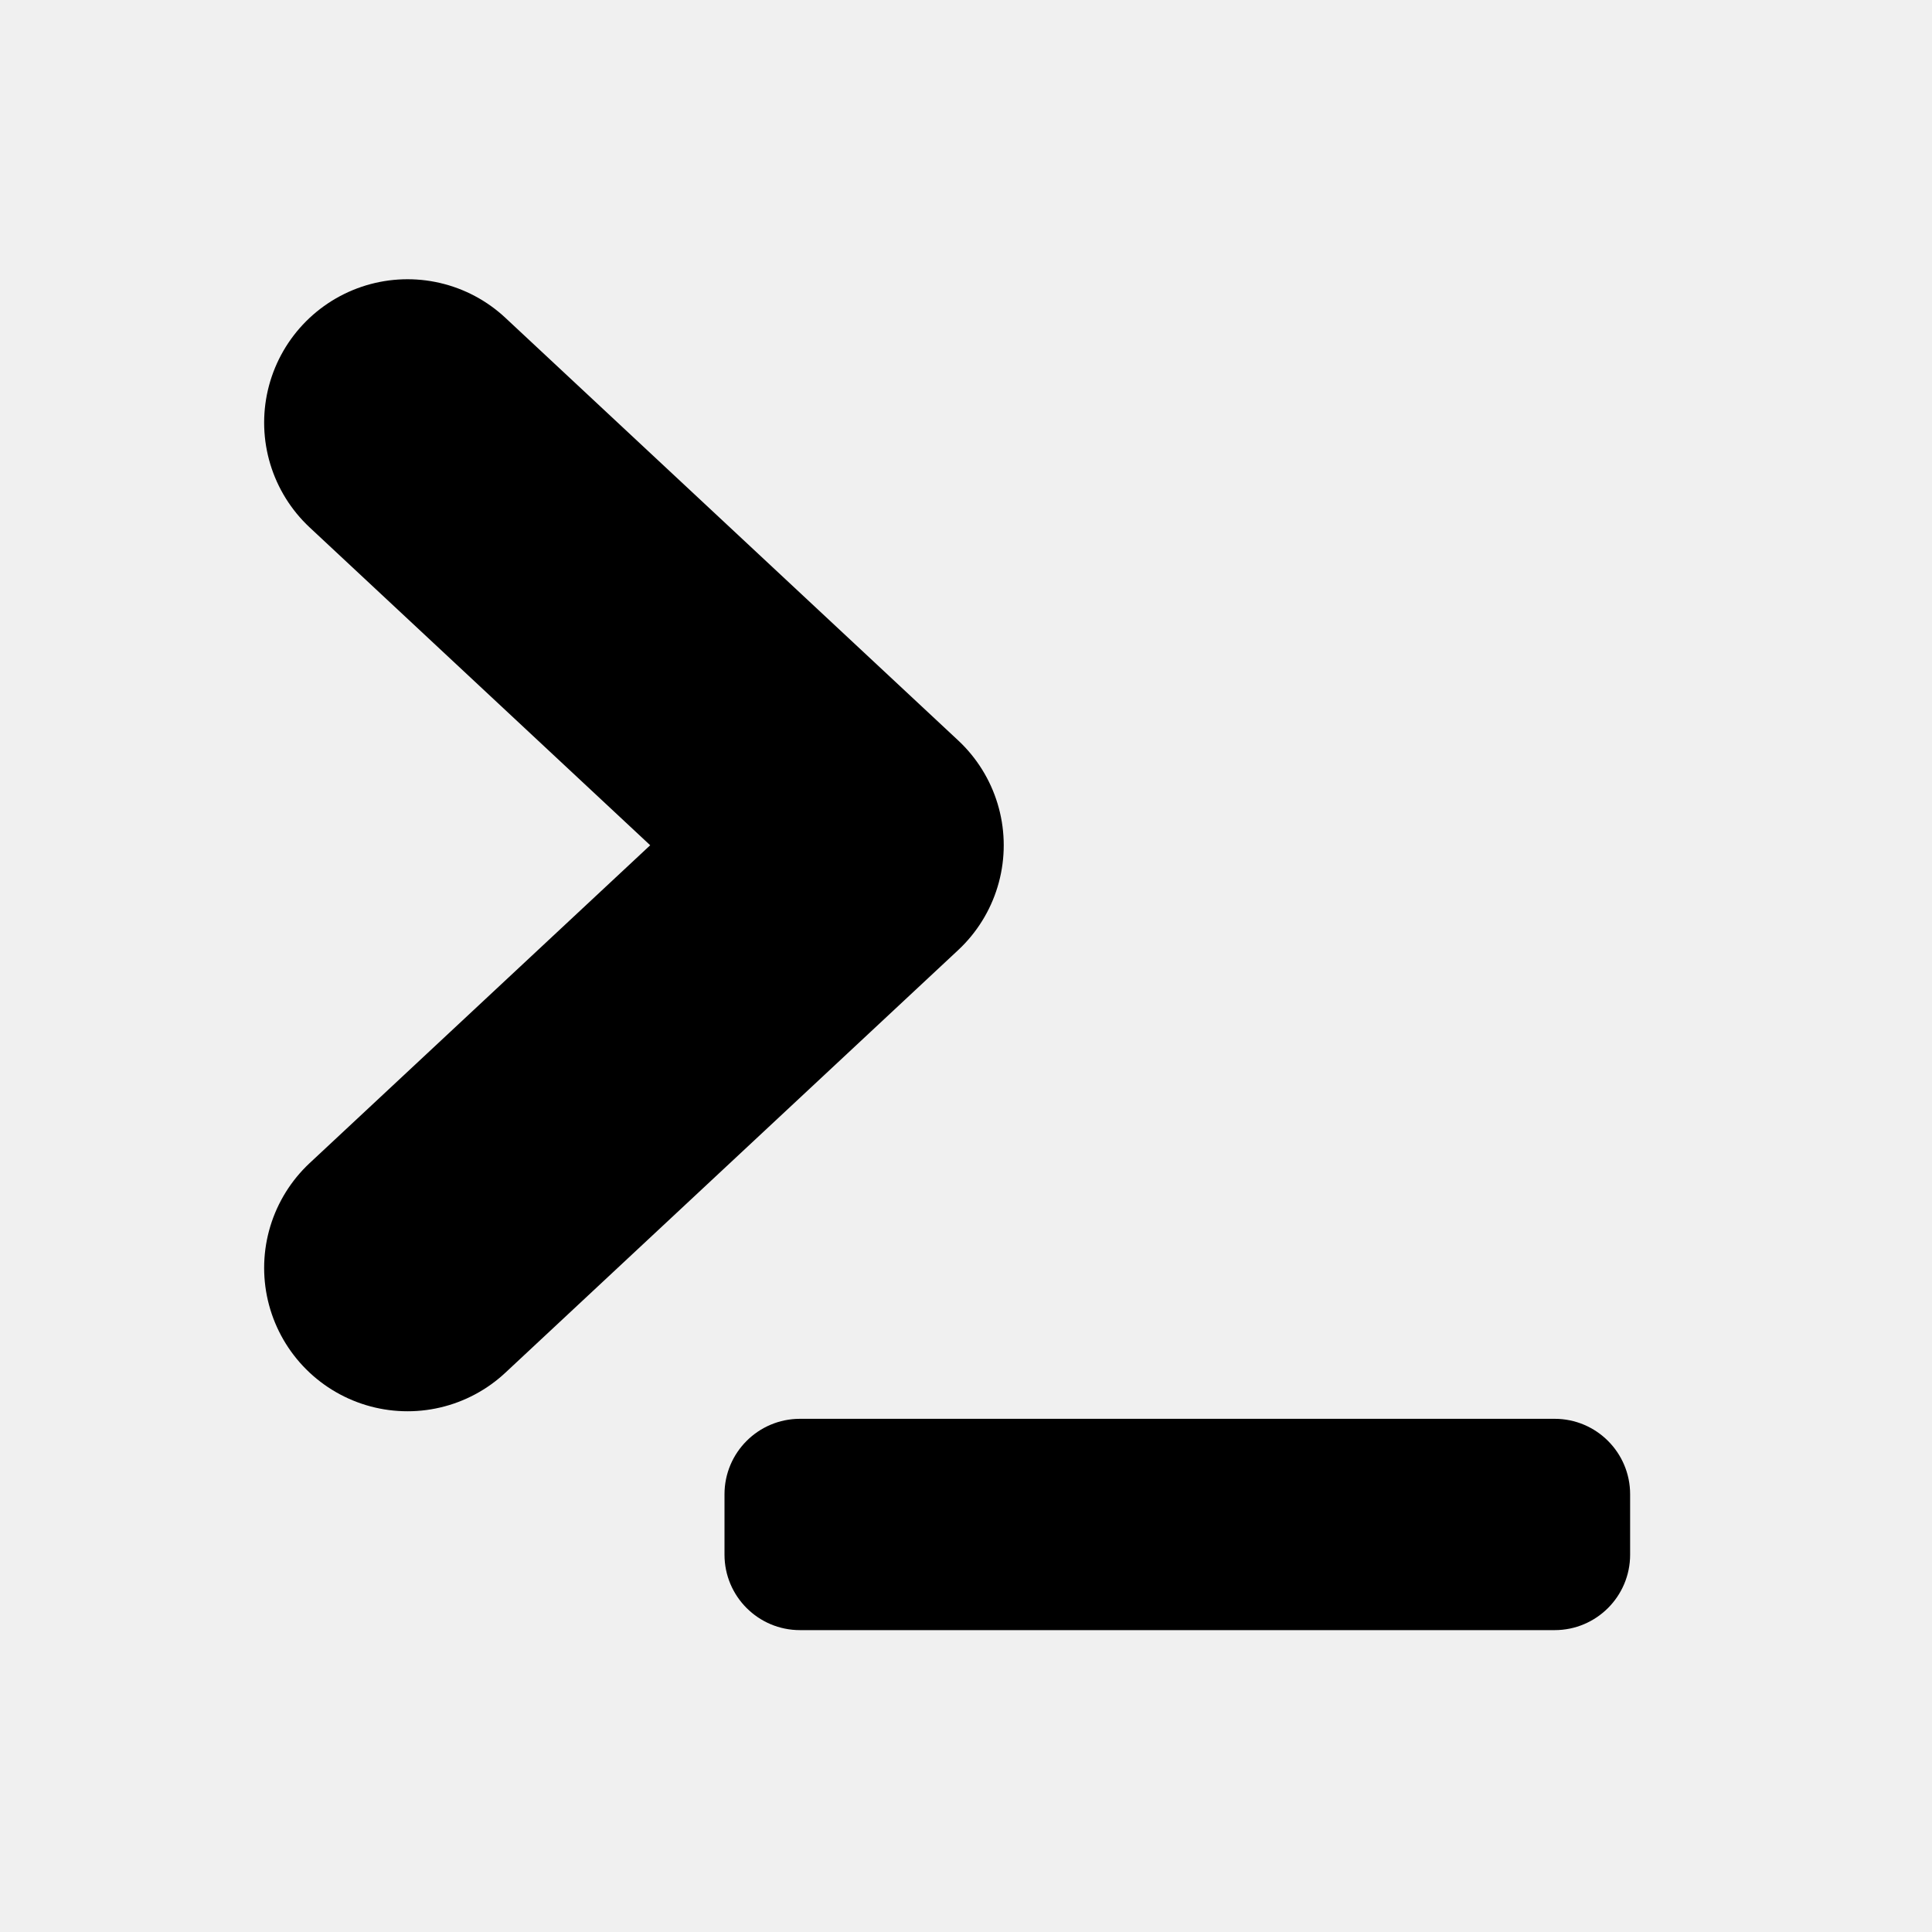
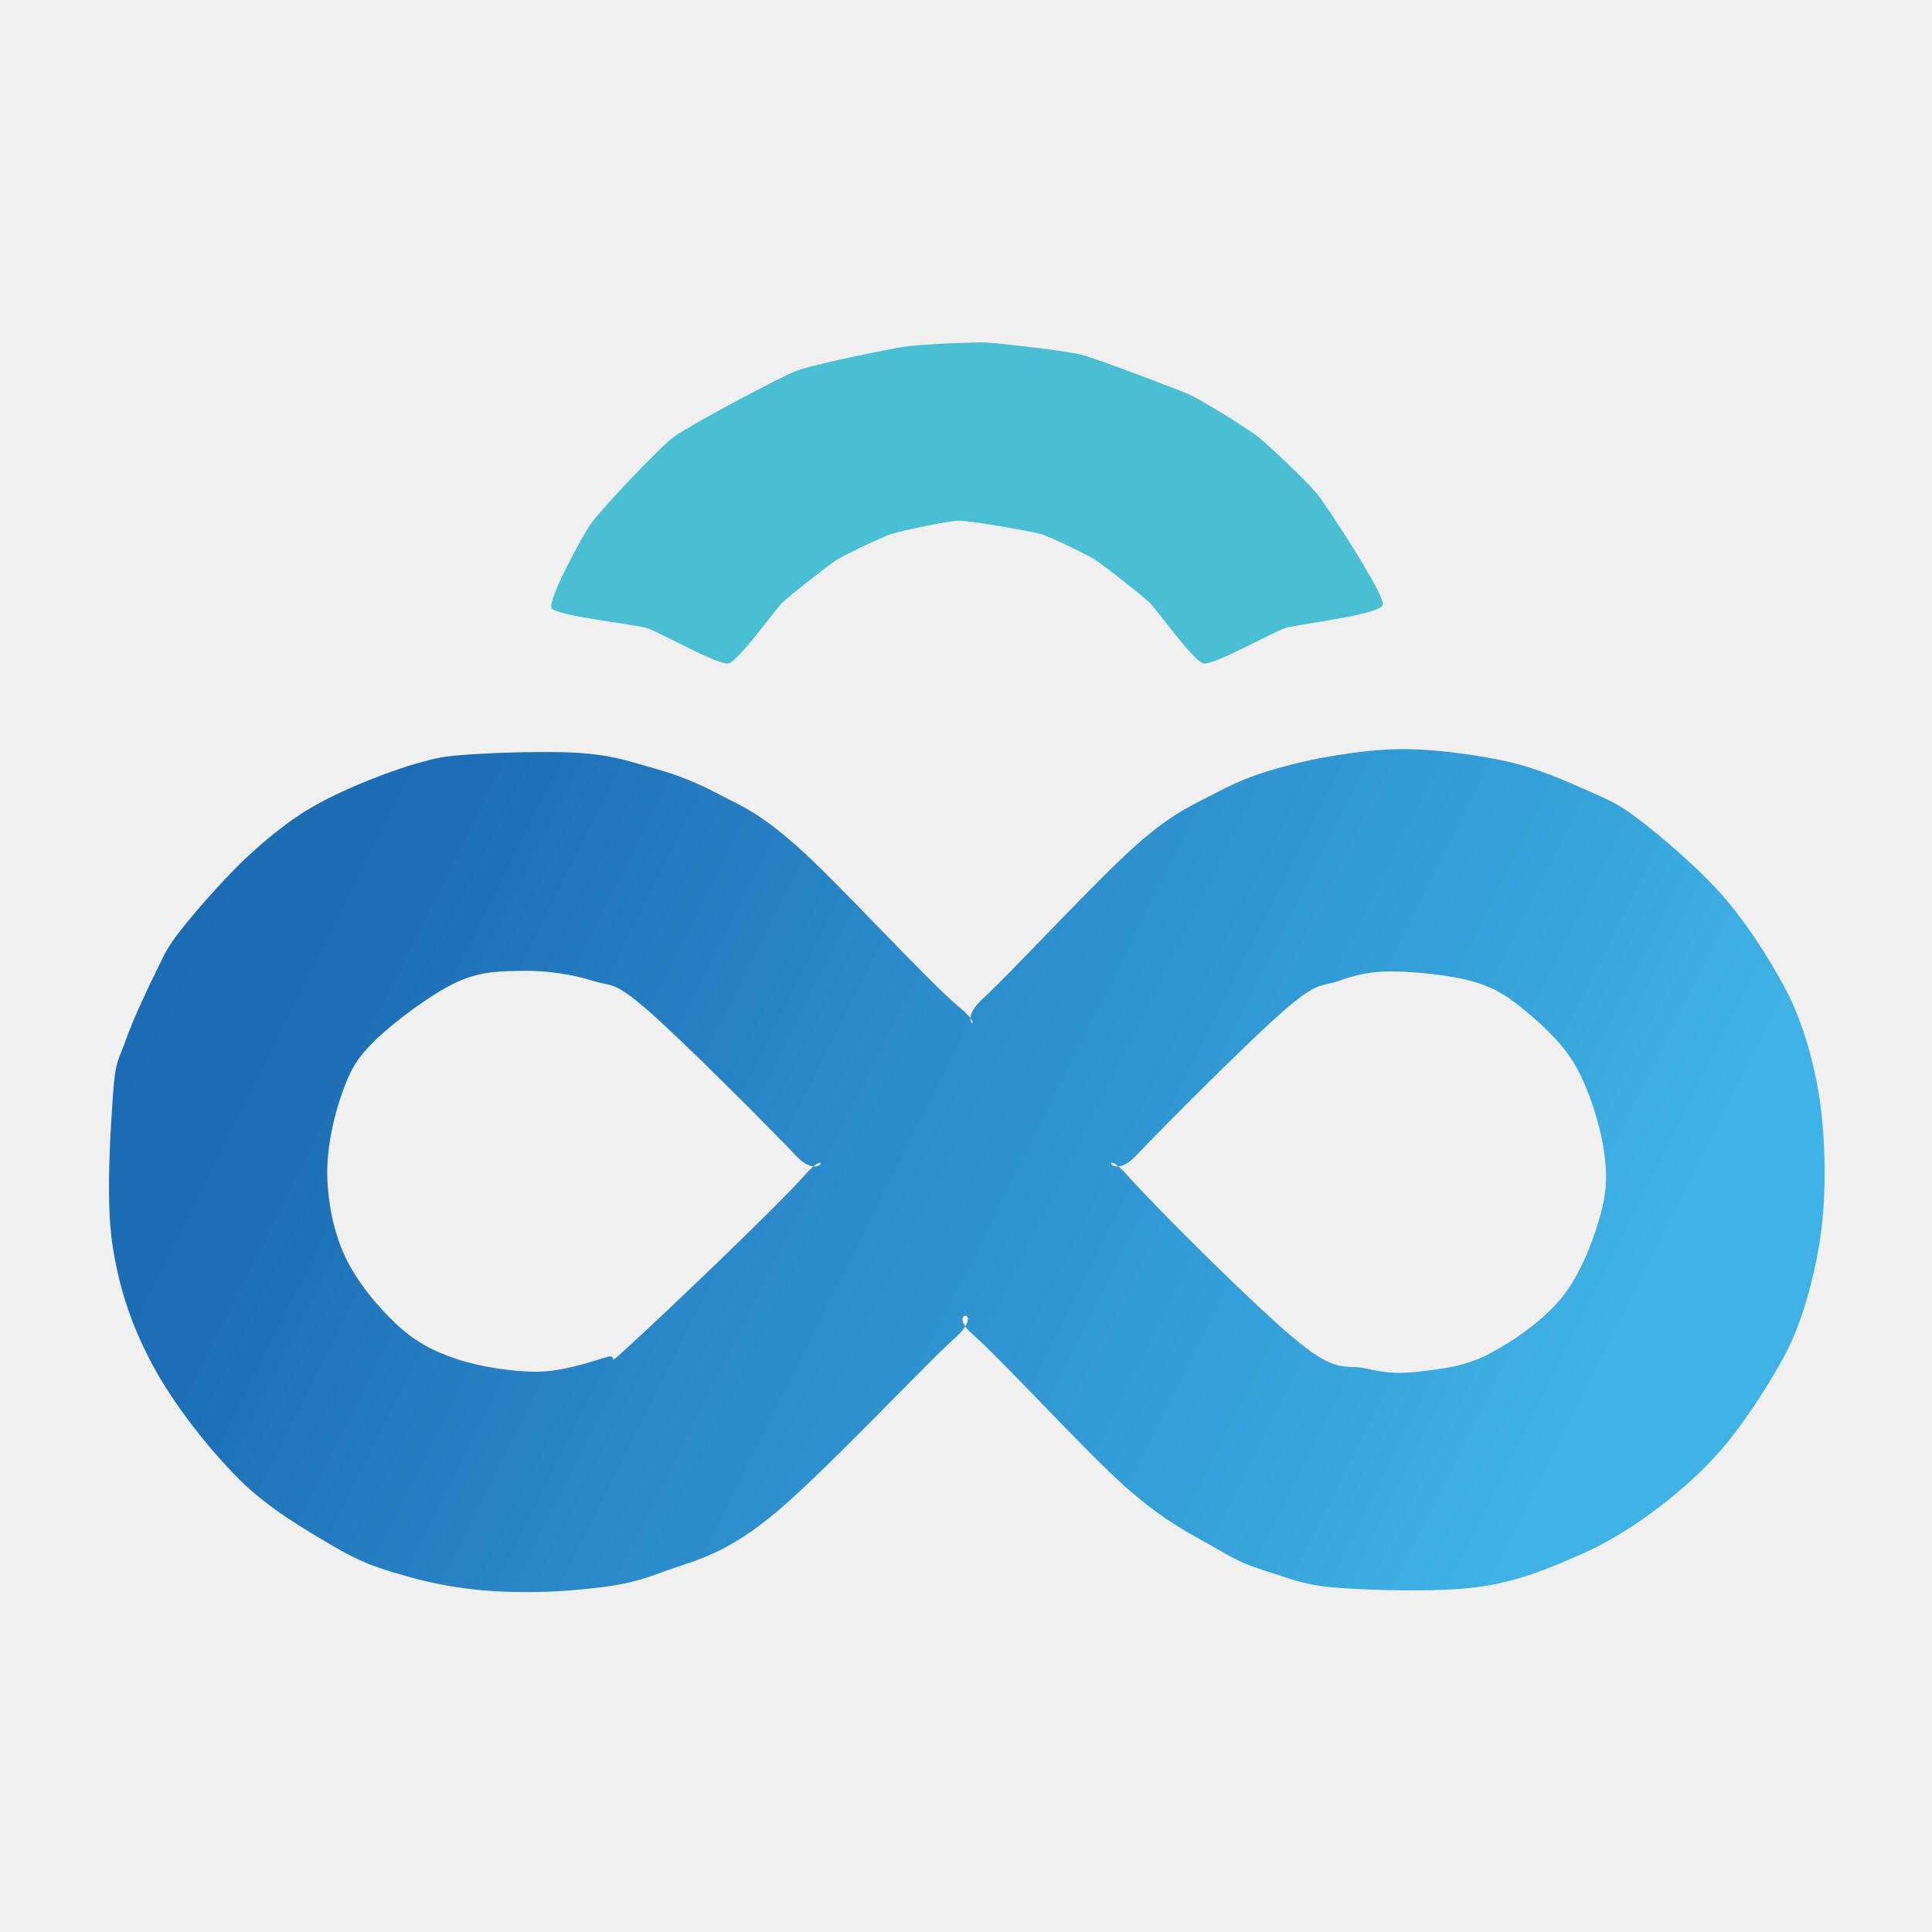
- <svg xmlns="http://www.w3.org/2000/svg" width="64" height="64" viewBox="0 0 64 64">
-   <style>
-     .glyph { fill: #000; stroke: #000; }
-     @media (prefers-color-scheme: dark) {
-       .glyph { fill: #fff; stroke: #fff; }
-     }
-   </style>
-   <path class="glyph" d="M13.5 14 L28.5 28 L13.5 42" fill="none" stroke-width="9.5" stroke-linecap="round" stroke-linejoin="round" style="fill: none" />
-   <rect class="glyph" x="24" y="47" width="30" height="7" rx="2.5" stroke="none" style="stroke: none" />
+ <svg xmlns="http://www.w3.org/2000/svg" viewBox="0 0 100 100" width="100" height="100">
+   <defs>
+     <linearGradient id="yundashiInfinity" x1="0" y1="0" x2="1" y2="0.25">
+       <stop offset="0.00" stop-color="#1C6BB4" />
+       <stop offset="0.20" stop-color="#1D6EB6" />
+       <stop offset="0.50" stop-color="#2C8ACA" />
+       <stop offset="0.80" stop-color="#34A0D9" />
+       <stop offset="1.00" stop-color="#40B2E5" />
+     </linearGradient>
+   </defs>
+   <g transform="matrix(1 0 0 1 0.35 0.65)">
+     <path d="M 23.98 38.4 C 25.39 38.3, 28.09 38.22, 29.61 38.32 C 31.13 38.42, 31.95 38.67, 33.13 39.01 C 34.3 39.34, 35.35 39.67, 36.64 40.35 C 37.93 41.04, 38.75 41.26, 40.86 43.11 C 42.97 44.97, 47.69 50.15, 49.3 51.48 C 50.91 52.8, 48.99 52.45, 50.51 51.05 C 52.03 49.66, 56.41 44.9, 58.44 43.11 C 60.46 41.33, 61.37 41.04, 62.66 40.35 C 63.95 39.67, 64.88 39.36, 66.17 39.01 C 67.46 38.65, 69.1 38.37, 70.39 38.23 C 71.68 38.1, 72.62 38.09, 73.91 38.2 C 75.2 38.31, 76.84 38.55, 78.13 38.88 C 79.41 39.22, 80.59 39.72, 81.64 40.19 C 82.7 40.67, 83.28 40.85, 84.45 41.74 C 85.63 42.64, 87.49 44.23, 88.67 45.55 C 89.86 46.87, 90.83 48.38, 91.57 49.65 C 92.32 50.92, 92.73 51.88, 93.13 53.16 C 93.53 54.45, 93.83 55.86, 93.97 57.38 C 94.12 58.91, 94.13 60.78, 94 62.3 C 93.86 63.83, 93.56 65.23, 93.19 66.52 C 92.81 67.81, 92.48 68.72, 91.73 70.04 C 90.98 71.36, 89.8 73.18, 88.67 74.47 C 87.54 75.75, 86.25 76.84, 84.97 77.77 C 83.68 78.7, 82.43 79.42, 80.94 80.04 C 79.45 80.67, 78.01 81.26, 76.02 81.51 C 74.02 81.76, 70.74 81.67, 68.98 81.54 C 67.23 81.42, 66.52 81.09, 65.47 80.76 C 64.41 80.42, 63.91 80.27, 62.66 79.53 C 61.41 78.8, 60.08 78.22, 57.97 76.37 C 55.86 74.51, 51.49 69.71, 50 68.42 C 48.51 67.13, 50.81 67.05, 49.05 68.63 C 47.29 70.22, 41.99 75.91, 39.45 77.93 C 36.92 79.95, 35.47 80.14, 33.83 80.76 C 32.19 81.38, 31.13 81.48, 29.61 81.63 C 28.09 81.78, 26.21 81.8, 24.69 81.67 C 23.16 81.54, 21.76 81.25, 20.47 80.87 C 19.18 80.5, 18.36 80.23, 16.95 79.41 C 15.55 78.58, 13.6 77.48, 12.03 75.92 C 10.47 74.36, 8.66 72.07, 7.57 70.04 C 6.47 68, 5.81 66.05, 5.46 63.71 C 5.12 61.37, 5.38 57.73, 5.5 55.98 C 5.62 54.22, 5.8 54.22, 6.17 53.16 C 6.54 52.11, 7.26 50.59, 7.72 49.65 C 8.19 48.71, 8.25 48.46, 8.97 47.54 C 9.68 46.62, 11.05 45.07, 12.03 44.1 C 13.01 43.14, 13.91 42.4, 14.84 41.74 C 15.78 41.09, 16.6 40.67, 17.66 40.19 C 18.71 39.72, 20.12 39.18, 21.17 38.88 C 22.23 38.58, 22.58 38.49, 23.98 38.4 Z M 26.8 49.6 C 25.63 49.62, 24.57 49.59, 23.28 50.19 C 21.99 50.79, 20.05 52.24, 19.06 53.2 C 18.07 54.17, 17.75 54.81, 17.34 55.98 C 16.92 57.14, 16.56 58.79, 16.59 60.2 C 16.62 61.6, 16.92 63.13, 17.52 64.41 C 18.13 65.7, 19.25 67.05, 20.21 67.93 C 21.17 68.81, 22.07 69.29, 23.28 69.69 C 24.5 70.1, 26.21 70.36, 27.5 70.35 C 28.79 70.33, 30.2 69.85, 31.02 69.6 C 31.84 69.35, 30.71 70.4, 32.42 68.83 C 34.13 67.26, 39.87 61.8, 41.28 60.2 C 42.68 58.59, 42.22 60.61, 40.86 59.18 C 39.5 57.74, 34.88 53.11, 33.13 51.6 C 31.37 50.09, 31.37 50.44, 30.31 50.11 C 29.26 49.78, 27.97 49.59, 26.8 49.6 Z M 71.8 49.63 C 70.63 49.62, 69.92 49.78, 68.98 50.11 C 68.05 50.44, 67.93 50.09, 66.17 51.6 C 64.41 53.11, 59.8 57.74, 58.44 59.18 C 57.08 60.61, 56.61 58.59, 58.02 60.2 C 59.43 61.8, 64.81 67.17, 66.88 68.83 C 68.94 70.5, 69.34 69.94, 70.39 70.19 C 71.45 70.44, 72.15 70.46, 73.2 70.33 C 74.26 70.21, 75.51 70.07, 76.72 69.43 C 77.93 68.8, 79.52 67.71, 80.48 66.52 C 81.44 65.34, 82.11 63.59, 82.47 62.3 C 82.83 61.02, 82.86 60.08, 82.65 58.79 C 82.45 57.5, 81.89 55.74, 81.23 54.57 C 80.57 53.4, 79.58 52.49, 78.71 51.76 C 77.84 51.03, 77.17 50.54, 76.02 50.19 C 74.86 49.83, 72.97 49.65, 71.8 49.63 Z" fill-rule="evenodd" fill="url(#yundashiInfinity)" />
+     <path d="M 46.48 17.29 C 45.75 17.4, 41.76 18.2, 40.86 18.55 C 39.96 18.9, 35.33 21.37, 34.53 21.96 C 33.73 22.55, 30.71 25.78, 30.24 26.45 C 29.77 27.11, 27.99 30.41, 28.2 30.82 C 28.42 31.23, 32.44 31.65, 33.13 31.86 C 33.81 32.08, 36.82 33.79, 37.34 33.69 C 37.87 33.59, 39.73 30.94, 40.16 30.53 C 40.58 30.13, 42.55 28.59, 42.97 28.32 C 43.39 28.06, 45.31 27.14, 45.78 26.99 C 46.26 26.84, 48.72 26.3, 49.3 26.3 C 49.88 26.3, 52.99 26.84, 53.52 26.99 C 54.04 27.14, 55.91 28.06, 56.33 28.32 C 56.75 28.59, 58.72 30.13, 59.14 30.53 C 59.56 30.94, 61.43 33.59, 61.95 33.69 C 62.48 33.79, 65.48 32.09, 66.17 31.86 C 66.87 31.64, 71.09 31.18, 71.22 30.66 C 71.36 30.15, 68.41 25.69, 67.92 25.04 C 67.44 24.39, 65.27 22.35, 64.77 21.96 C 64.27 21.56, 61.94 20.11, 61.25 19.79 C 60.56 19.48, 56.42 17.92, 55.63 17.71 C 54.83 17.51, 51.39 17.11, 50.7 17.08 C 50.02 17.05, 47.22 17.18, 46.48 17.29 Z" fill="#4ABFD3" />
+   </g>
</svg>
